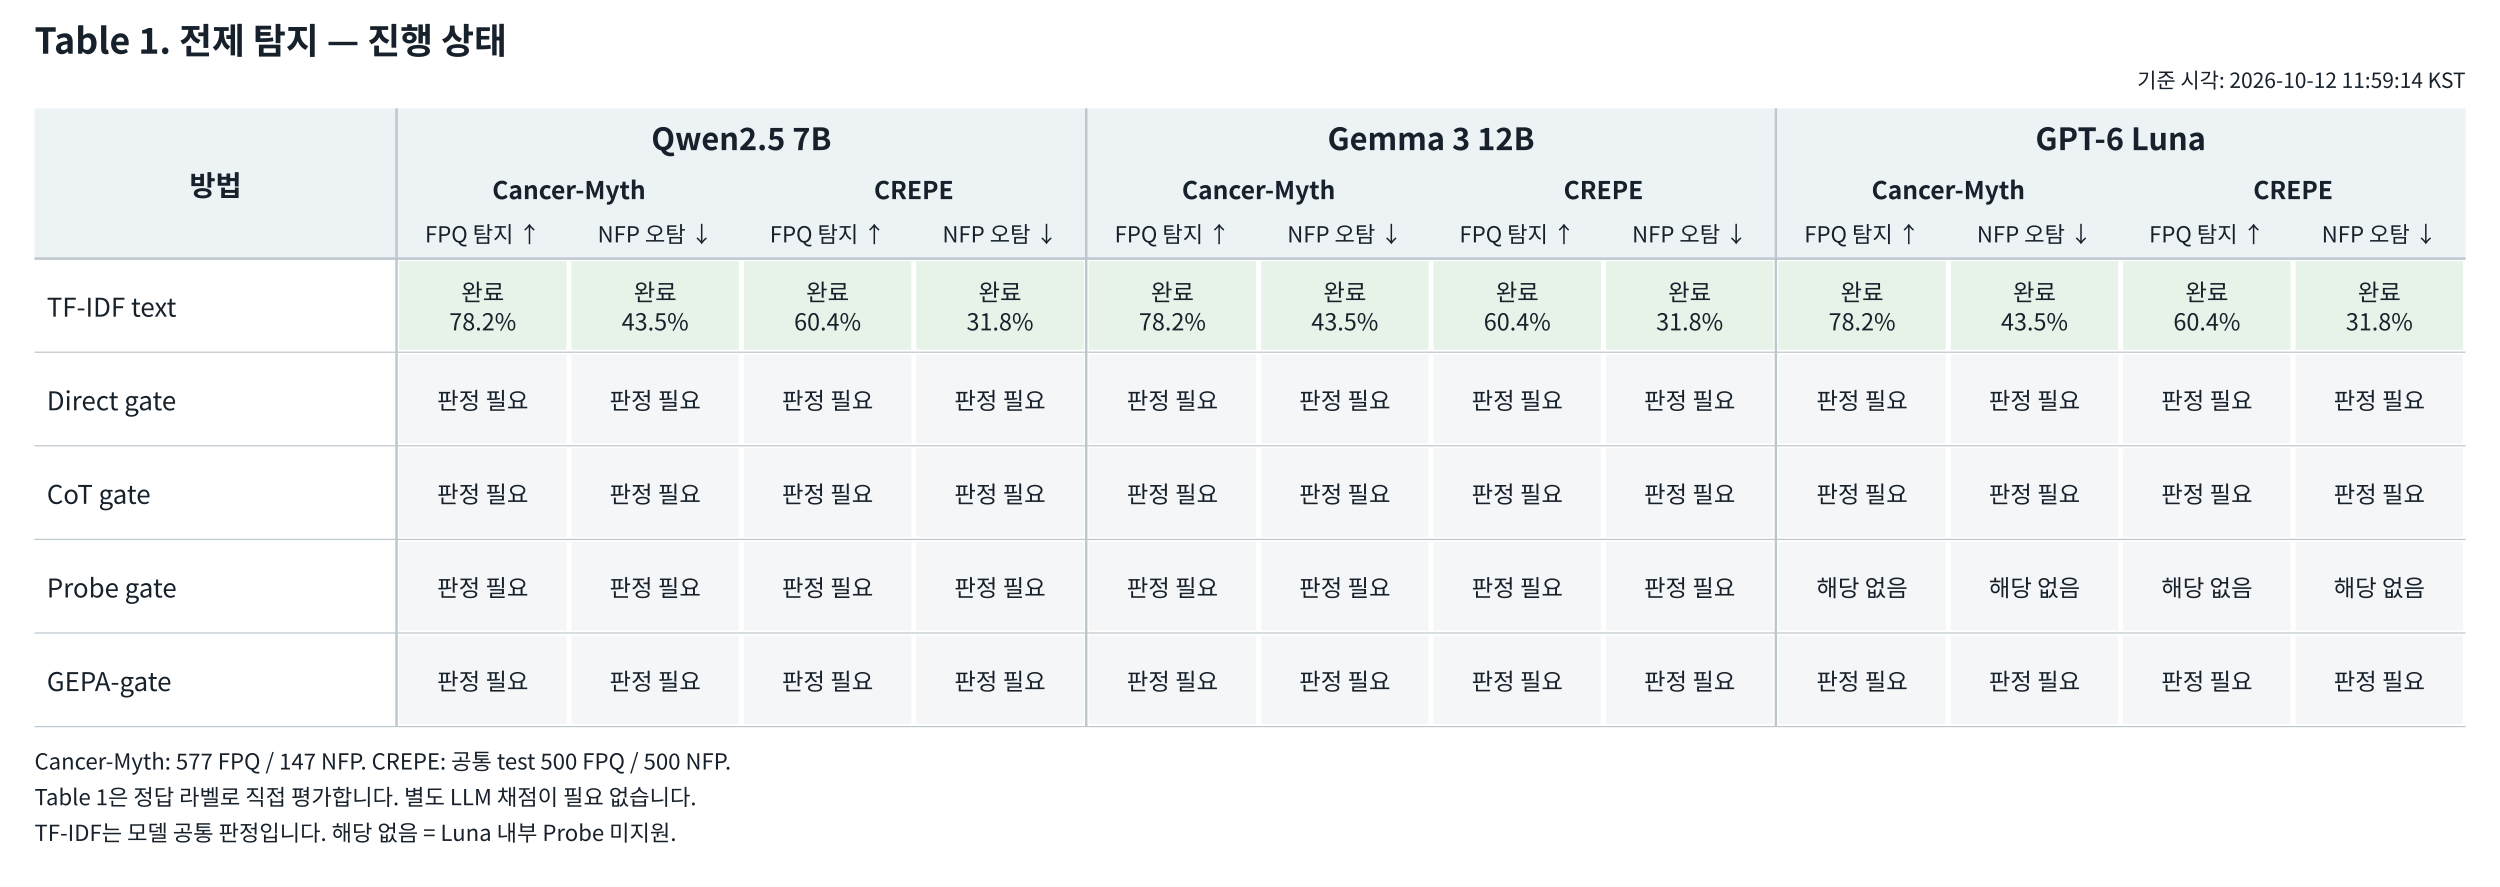
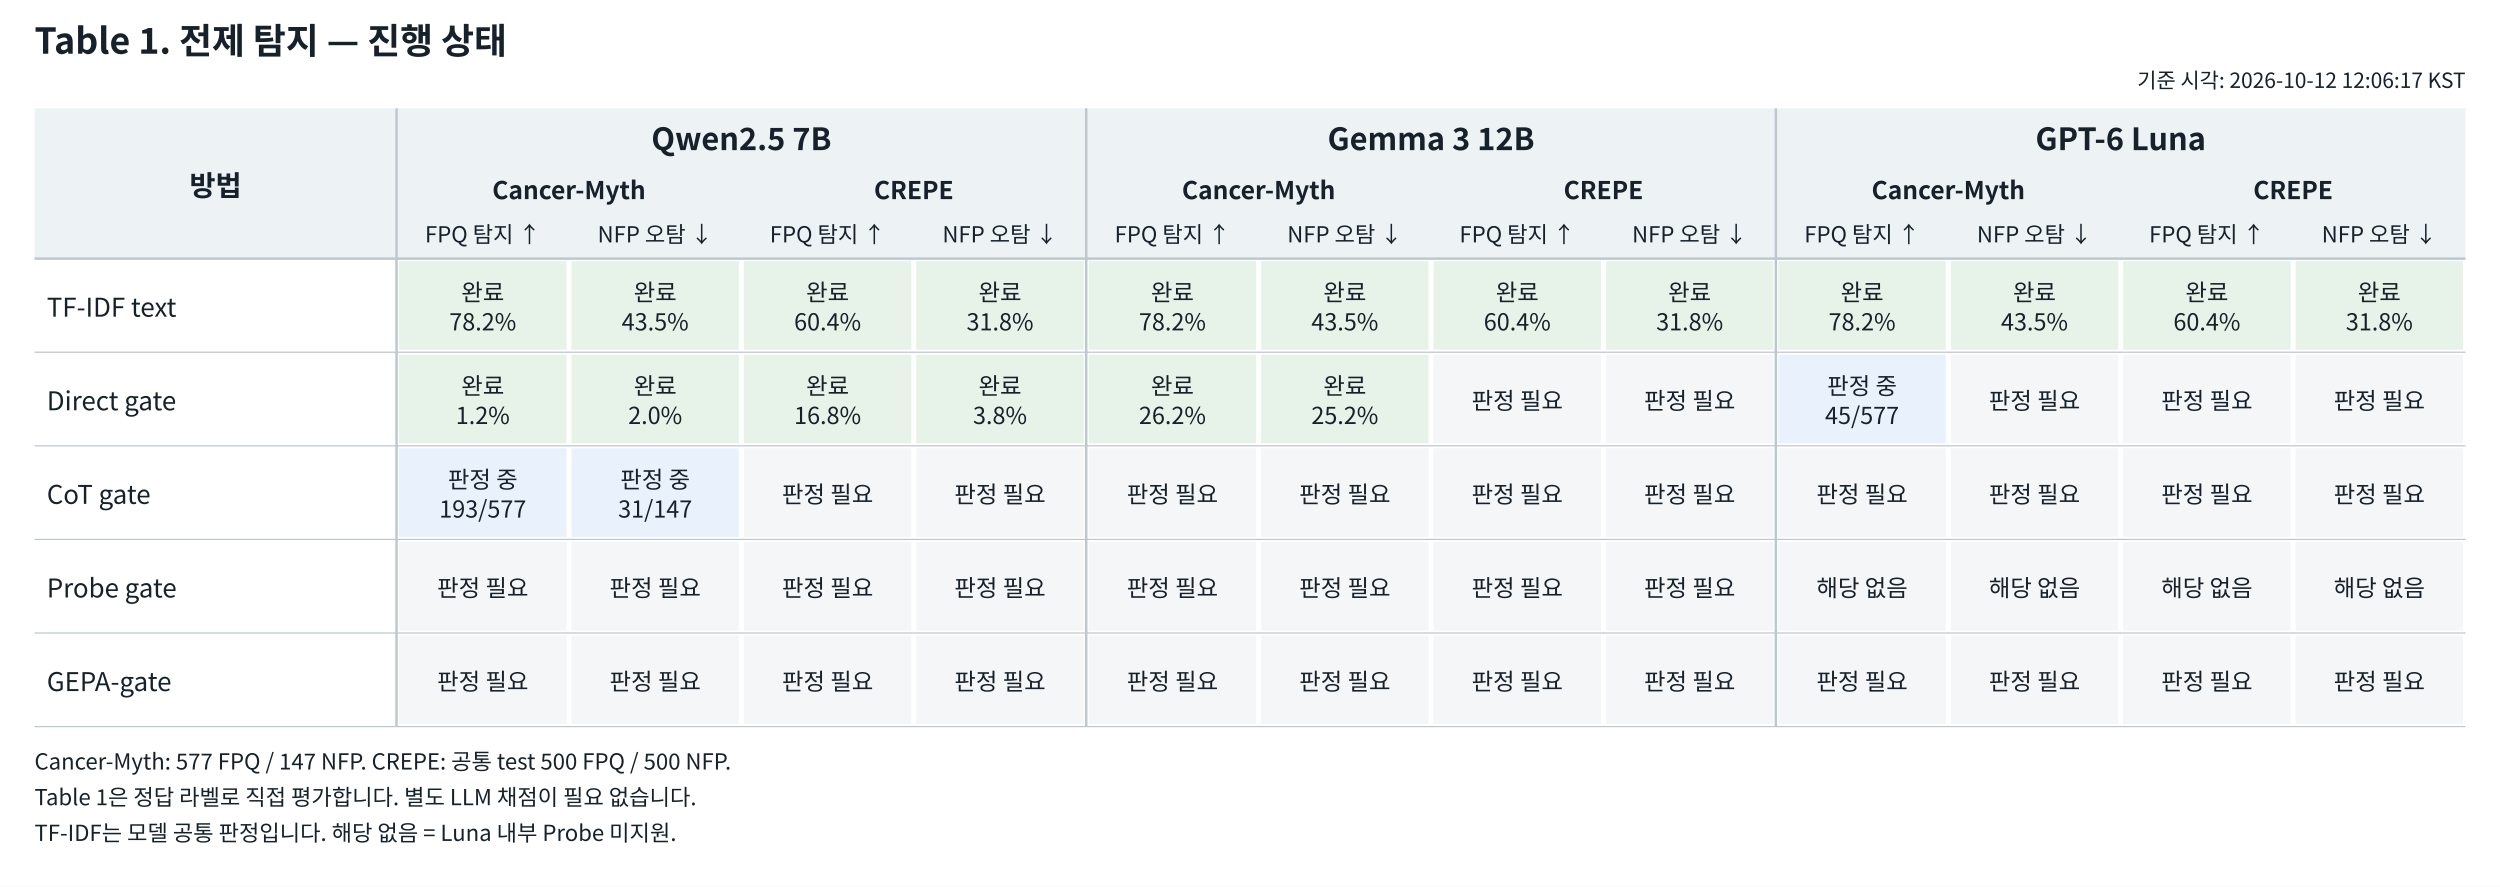
<svg xmlns="http://www.w3.org/2000/svg" width="2030" height="720" viewBox="0 0 2030 720">
  <rect width="100%" height="100%" fill="white" />
  <text x="28" y="31.0" font-family="Noto Sans CJK KR,sans-serif" font-size="29" font-weight="700" text-anchor="start" dominant-baseline="central" fill="#17212b">Table 1. 전제 탐지 — 진행 상태</text>
-   <text x="2002" y="64.0" font-family="Noto Sans CJK KR,sans-serif" font-size="17" font-weight="400" text-anchor="end" dominant-baseline="central" fill="#17212b">기준 시각: 2026-10-12 11:59:14 KST</text>
+   <text x="2002" y="64.0" font-family="Noto Sans CJK KR,sans-serif" font-size="17" font-weight="400" text-anchor="end" dominant-baseline="central" fill="#17212b">기준 시각: 2026-10-12 12:06:17 KST</text>
  <rect x="28" y="88" width="1974" height="122" fill="#edf2f5" />
  <text x="175.0" y="149.0" font-family="Noto Sans CJK KR,sans-serif" font-size="23" font-weight="700" text-anchor="middle" dominant-baseline="central" fill="#17212b">방법</text>
  <text x="602.0" y="111.0" font-family="Noto Sans CJK KR,sans-serif" font-size="25" font-weight="700" text-anchor="middle" dominant-baseline="central" fill="#17212b">Qwen2.5 7B</text>
  <text x="462.0" y="153.0" font-family="Noto Sans CJK KR,sans-serif" font-size="20" font-weight="700" text-anchor="middle" dominant-baseline="central" fill="#17212b">Cancer-Myth</text>
  <text x="392.0" y="189.0" font-family="Noto Sans CJK KR,sans-serif" font-size="18" font-weight="400" text-anchor="middle" dominant-baseline="central" fill="#17212b">FPQ 탐지 ↑</text>
  <text x="532.0" y="189.0" font-family="Noto Sans CJK KR,sans-serif" font-size="18" font-weight="400" text-anchor="middle" dominant-baseline="central" fill="#17212b">NFP 오탐 ↓</text>
  <text x="742.0" y="153.0" font-family="Noto Sans CJK KR,sans-serif" font-size="20" font-weight="700" text-anchor="middle" dominant-baseline="central" fill="#17212b">CREPE</text>
  <text x="672.0" y="189.0" font-family="Noto Sans CJK KR,sans-serif" font-size="18" font-weight="400" text-anchor="middle" dominant-baseline="central" fill="#17212b">FPQ 탐지 ↑</text>
  <text x="812.0" y="189.0" font-family="Noto Sans CJK KR,sans-serif" font-size="18" font-weight="400" text-anchor="middle" dominant-baseline="central" fill="#17212b">NFP 오탐 ↓</text>
  <line x1="322" y1="88" x2="322" y2="590" stroke="#bdc7ce" stroke-width="2" />
  <text x="1162.0" y="111.0" font-family="Noto Sans CJK KR,sans-serif" font-size="25" font-weight="700" text-anchor="middle" dominant-baseline="central" fill="#17212b">Gemma 3 12B</text>
  <text x="1022.0" y="153.0" font-family="Noto Sans CJK KR,sans-serif" font-size="20" font-weight="700" text-anchor="middle" dominant-baseline="central" fill="#17212b">Cancer-Myth</text>
  <text x="952.0" y="189.0" font-family="Noto Sans CJK KR,sans-serif" font-size="18" font-weight="400" text-anchor="middle" dominant-baseline="central" fill="#17212b">FPQ 탐지 ↑</text>
  <text x="1092.0" y="189.0" font-family="Noto Sans CJK KR,sans-serif" font-size="18" font-weight="400" text-anchor="middle" dominant-baseline="central" fill="#17212b">NFP 오탐 ↓</text>
  <text x="1302.0" y="153.0" font-family="Noto Sans CJK KR,sans-serif" font-size="20" font-weight="700" text-anchor="middle" dominant-baseline="central" fill="#17212b">CREPE</text>
  <text x="1232.0" y="189.0" font-family="Noto Sans CJK KR,sans-serif" font-size="18" font-weight="400" text-anchor="middle" dominant-baseline="central" fill="#17212b">FPQ 탐지 ↑</text>
  <text x="1372.0" y="189.0" font-family="Noto Sans CJK KR,sans-serif" font-size="18" font-weight="400" text-anchor="middle" dominant-baseline="central" fill="#17212b">NFP 오탐 ↓</text>
  <line x1="882" y1="88" x2="882" y2="590" stroke="#bdc7ce" stroke-width="2" />
  <text x="1722.0" y="111.0" font-family="Noto Sans CJK KR,sans-serif" font-size="25" font-weight="700" text-anchor="middle" dominant-baseline="central" fill="#17212b">GPT-6 Luna</text>
  <text x="1582.0" y="153.0" font-family="Noto Sans CJK KR,sans-serif" font-size="20" font-weight="700" text-anchor="middle" dominant-baseline="central" fill="#17212b">Cancer-Myth</text>
  <text x="1512.0" y="189.0" font-family="Noto Sans CJK KR,sans-serif" font-size="18" font-weight="400" text-anchor="middle" dominant-baseline="central" fill="#17212b">FPQ 탐지 ↑</text>
  <text x="1652.0" y="189.0" font-family="Noto Sans CJK KR,sans-serif" font-size="18" font-weight="400" text-anchor="middle" dominant-baseline="central" fill="#17212b">NFP 오탐 ↓</text>
  <text x="1862.0" y="153.0" font-family="Noto Sans CJK KR,sans-serif" font-size="20" font-weight="700" text-anchor="middle" dominant-baseline="central" fill="#17212b">CREPE</text>
  <text x="1792.0" y="189.0" font-family="Noto Sans CJK KR,sans-serif" font-size="18" font-weight="400" text-anchor="middle" dominant-baseline="central" fill="#17212b">FPQ 탐지 ↑</text>
  <text x="1932.0" y="189.0" font-family="Noto Sans CJK KR,sans-serif" font-size="18" font-weight="400" text-anchor="middle" dominant-baseline="central" fill="#17212b">NFP 오탐 ↓</text>
  <line x1="1442" y1="88" x2="1442" y2="590" stroke="#bdc7ce" stroke-width="2" />
  <line x1="28" y1="210" x2="2002" y2="210" stroke="#bdc7ce" stroke-width="2" />
  <text x="38" y="248.0" font-family="Noto Sans CJK KR,sans-serif" font-size="21" font-weight="400" text-anchor="start" dominant-baseline="central" fill="#17212b">TF-IDF text</text>
  <rect x="324" y="212" width="136" height="72" fill="#e7f3e8" />
  <text x="392.0" y="236.0" font-family="Noto Sans CJK KR,sans-serif" font-size="19" font-weight="400" text-anchor="middle" dominant-baseline="central" fill="#17212b">완료</text>
  <text x="392.0" y="260.0" font-family="Noto Sans CJK KR,sans-serif" font-size="19" font-weight="400" text-anchor="middle" dominant-baseline="central" fill="#17212b">78.2%</text>
  <rect x="464" y="212" width="136" height="72" fill="#e7f3e8" />
  <text x="532.0" y="236.0" font-family="Noto Sans CJK KR,sans-serif" font-size="19" font-weight="400" text-anchor="middle" dominant-baseline="central" fill="#17212b">완료</text>
  <text x="532.0" y="260.0" font-family="Noto Sans CJK KR,sans-serif" font-size="19" font-weight="400" text-anchor="middle" dominant-baseline="central" fill="#17212b">43.5%</text>
  <rect x="604" y="212" width="136" height="72" fill="#e7f3e8" />
  <text x="672.0" y="236.0" font-family="Noto Sans CJK KR,sans-serif" font-size="19" font-weight="400" text-anchor="middle" dominant-baseline="central" fill="#17212b">완료</text>
  <text x="672.0" y="260.0" font-family="Noto Sans CJK KR,sans-serif" font-size="19" font-weight="400" text-anchor="middle" dominant-baseline="central" fill="#17212b">60.4%</text>
  <rect x="744" y="212" width="136" height="72" fill="#e7f3e8" />
  <text x="812.0" y="236.0" font-family="Noto Sans CJK KR,sans-serif" font-size="19" font-weight="400" text-anchor="middle" dominant-baseline="central" fill="#17212b">완료</text>
  <text x="812.0" y="260.0" font-family="Noto Sans CJK KR,sans-serif" font-size="19" font-weight="400" text-anchor="middle" dominant-baseline="central" fill="#17212b">31.8%</text>
  <rect x="884" y="212" width="136" height="72" fill="#e7f3e8" />
  <text x="952.0" y="236.0" font-family="Noto Sans CJK KR,sans-serif" font-size="19" font-weight="400" text-anchor="middle" dominant-baseline="central" fill="#17212b">완료</text>
  <text x="952.0" y="260.0" font-family="Noto Sans CJK KR,sans-serif" font-size="19" font-weight="400" text-anchor="middle" dominant-baseline="central" fill="#17212b">78.2%</text>
  <rect x="1024" y="212" width="136" height="72" fill="#e7f3e8" />
  <text x="1092.0" y="236.0" font-family="Noto Sans CJK KR,sans-serif" font-size="19" font-weight="400" text-anchor="middle" dominant-baseline="central" fill="#17212b">완료</text>
  <text x="1092.0" y="260.0" font-family="Noto Sans CJK KR,sans-serif" font-size="19" font-weight="400" text-anchor="middle" dominant-baseline="central" fill="#17212b">43.5%</text>
  <rect x="1164" y="212" width="136" height="72" fill="#e7f3e8" />
  <text x="1232.0" y="236.0" font-family="Noto Sans CJK KR,sans-serif" font-size="19" font-weight="400" text-anchor="middle" dominant-baseline="central" fill="#17212b">완료</text>
  <text x="1232.0" y="260.0" font-family="Noto Sans CJK KR,sans-serif" font-size="19" font-weight="400" text-anchor="middle" dominant-baseline="central" fill="#17212b">60.4%</text>
  <rect x="1304" y="212" width="136" height="72" fill="#e7f3e8" />
  <text x="1372.0" y="236.0" font-family="Noto Sans CJK KR,sans-serif" font-size="19" font-weight="400" text-anchor="middle" dominant-baseline="central" fill="#17212b">완료</text>
  <text x="1372.0" y="260.0" font-family="Noto Sans CJK KR,sans-serif" font-size="19" font-weight="400" text-anchor="middle" dominant-baseline="central" fill="#17212b">31.8%</text>
  <rect x="1444" y="212" width="136" height="72" fill="#e7f3e8" />
  <text x="1512.0" y="236.0" font-family="Noto Sans CJK KR,sans-serif" font-size="19" font-weight="400" text-anchor="middle" dominant-baseline="central" fill="#17212b">완료</text>
  <text x="1512.0" y="260.0" font-family="Noto Sans CJK KR,sans-serif" font-size="19" font-weight="400" text-anchor="middle" dominant-baseline="central" fill="#17212b">78.2%</text>
  <rect x="1584" y="212" width="136" height="72" fill="#e7f3e8" />
  <text x="1652.0" y="236.0" font-family="Noto Sans CJK KR,sans-serif" font-size="19" font-weight="400" text-anchor="middle" dominant-baseline="central" fill="#17212b">완료</text>
  <text x="1652.0" y="260.0" font-family="Noto Sans CJK KR,sans-serif" font-size="19" font-weight="400" text-anchor="middle" dominant-baseline="central" fill="#17212b">43.5%</text>
  <rect x="1724" y="212" width="136" height="72" fill="#e7f3e8" />
  <text x="1792.0" y="236.0" font-family="Noto Sans CJK KR,sans-serif" font-size="19" font-weight="400" text-anchor="middle" dominant-baseline="central" fill="#17212b">완료</text>
  <text x="1792.0" y="260.0" font-family="Noto Sans CJK KR,sans-serif" font-size="19" font-weight="400" text-anchor="middle" dominant-baseline="central" fill="#17212b">60.4%</text>
  <rect x="1864" y="212" width="136" height="72" fill="#e7f3e8" />
  <text x="1932.0" y="236.0" font-family="Noto Sans CJK KR,sans-serif" font-size="19" font-weight="400" text-anchor="middle" dominant-baseline="central" fill="#17212b">완료</text>
  <text x="1932.0" y="260.0" font-family="Noto Sans CJK KR,sans-serif" font-size="19" font-weight="400" text-anchor="middle" dominant-baseline="central" fill="#17212b">31.8%</text>
  <line x1="28" y1="286" x2="2002" y2="286" stroke="#bdc7ce" stroke-width="1" />
  <text x="38" y="324.0" font-family="Noto Sans CJK KR,sans-serif" font-size="21" font-weight="400" text-anchor="start" dominant-baseline="central" fill="#17212b">Direct gate</text>
-   <rect x="324" y="288" width="136" height="72" fill="#f5f6f7" />
-   <text x="392.0" y="324.0" font-family="Noto Sans CJK KR,sans-serif" font-size="19" font-weight="400" text-anchor="middle" dominant-baseline="central" fill="#17212b">판정 필요</text>
-   <rect x="464" y="288" width="136" height="72" fill="#f5f6f7" />
-   <text x="532.0" y="324.0" font-family="Noto Sans CJK KR,sans-serif" font-size="19" font-weight="400" text-anchor="middle" dominant-baseline="central" fill="#17212b">판정 필요</text>
-   <rect x="604" y="288" width="136" height="72" fill="#f5f6f7" />
-   <text x="672.0" y="324.0" font-family="Noto Sans CJK KR,sans-serif" font-size="19" font-weight="400" text-anchor="middle" dominant-baseline="central" fill="#17212b">판정 필요</text>
-   <rect x="744" y="288" width="136" height="72" fill="#f5f6f7" />
-   <text x="812.0" y="324.0" font-family="Noto Sans CJK KR,sans-serif" font-size="19" font-weight="400" text-anchor="middle" dominant-baseline="central" fill="#17212b">판정 필요</text>
-   <rect x="884" y="288" width="136" height="72" fill="#f5f6f7" />
-   <text x="952.0" y="324.0" font-family="Noto Sans CJK KR,sans-serif" font-size="19" font-weight="400" text-anchor="middle" dominant-baseline="central" fill="#17212b">판정 필요</text>
-   <rect x="1024" y="288" width="136" height="72" fill="#f5f6f7" />
-   <text x="1092.0" y="324.0" font-family="Noto Sans CJK KR,sans-serif" font-size="19" font-weight="400" text-anchor="middle" dominant-baseline="central" fill="#17212b">판정 필요</text>
+   <rect x="324" y="288" width="136" height="72" fill="#e7f3e8" />
+   <text x="392.0" y="312.0" font-family="Noto Sans CJK KR,sans-serif" font-size="19" font-weight="400" text-anchor="middle" dominant-baseline="central" fill="#17212b">완료</text>
+   <text x="392.0" y="336.0" font-family="Noto Sans CJK KR,sans-serif" font-size="19" font-weight="400" text-anchor="middle" dominant-baseline="central" fill="#17212b">1.2%</text>
+   <rect x="464" y="288" width="136" height="72" fill="#e7f3e8" />
+   <text x="532.0" y="312.0" font-family="Noto Sans CJK KR,sans-serif" font-size="19" font-weight="400" text-anchor="middle" dominant-baseline="central" fill="#17212b">완료</text>
+   <text x="532.0" y="336.0" font-family="Noto Sans CJK KR,sans-serif" font-size="19" font-weight="400" text-anchor="middle" dominant-baseline="central" fill="#17212b">2.0%</text>
+   <rect x="604" y="288" width="136" height="72" fill="#e7f3e8" />
+   <text x="672.0" y="312.0" font-family="Noto Sans CJK KR,sans-serif" font-size="19" font-weight="400" text-anchor="middle" dominant-baseline="central" fill="#17212b">완료</text>
+   <text x="672.0" y="336.0" font-family="Noto Sans CJK KR,sans-serif" font-size="19" font-weight="400" text-anchor="middle" dominant-baseline="central" fill="#17212b">16.8%</text>
+   <rect x="744" y="288" width="136" height="72" fill="#e7f3e8" />
+   <text x="812.0" y="312.0" font-family="Noto Sans CJK KR,sans-serif" font-size="19" font-weight="400" text-anchor="middle" dominant-baseline="central" fill="#17212b">완료</text>
+   <text x="812.0" y="336.0" font-family="Noto Sans CJK KR,sans-serif" font-size="19" font-weight="400" text-anchor="middle" dominant-baseline="central" fill="#17212b">3.8%</text>
+   <rect x="884" y="288" width="136" height="72" fill="#e7f3e8" />
+   <text x="952.0" y="312.0" font-family="Noto Sans CJK KR,sans-serif" font-size="19" font-weight="400" text-anchor="middle" dominant-baseline="central" fill="#17212b">완료</text>
+   <text x="952.0" y="336.0" font-family="Noto Sans CJK KR,sans-serif" font-size="19" font-weight="400" text-anchor="middle" dominant-baseline="central" fill="#17212b">26.2%</text>
+   <rect x="1024" y="288" width="136" height="72" fill="#e7f3e8" />
+   <text x="1092.0" y="312.0" font-family="Noto Sans CJK KR,sans-serif" font-size="19" font-weight="400" text-anchor="middle" dominant-baseline="central" fill="#17212b">완료</text>
+   <text x="1092.0" y="336.0" font-family="Noto Sans CJK KR,sans-serif" font-size="19" font-weight="400" text-anchor="middle" dominant-baseline="central" fill="#17212b">25.2%</text>
  <rect x="1164" y="288" width="136" height="72" fill="#f5f6f7" />
  <text x="1232.0" y="324.0" font-family="Noto Sans CJK KR,sans-serif" font-size="19" font-weight="400" text-anchor="middle" dominant-baseline="central" fill="#17212b">판정 필요</text>
  <rect x="1304" y="288" width="136" height="72" fill="#f5f6f7" />
  <text x="1372.0" y="324.0" font-family="Noto Sans CJK KR,sans-serif" font-size="19" font-weight="400" text-anchor="middle" dominant-baseline="central" fill="#17212b">판정 필요</text>
-   <rect x="1444" y="288" width="136" height="72" fill="#f5f6f7" />
-   <text x="1512.0" y="324.0" font-family="Noto Sans CJK KR,sans-serif" font-size="19" font-weight="400" text-anchor="middle" dominant-baseline="central" fill="#17212b">판정 필요</text>
+   <rect x="1444" y="288" width="136" height="72" fill="#e9f2fc" />
+   <text x="1512.0" y="312.0" font-family="Noto Sans CJK KR,sans-serif" font-size="19" font-weight="400" text-anchor="middle" dominant-baseline="central" fill="#17212b">판정 중</text>
+   <text x="1512.0" y="336.0" font-family="Noto Sans CJK KR,sans-serif" font-size="19" font-weight="400" text-anchor="middle" dominant-baseline="central" fill="#17212b">45/577</text>
  <rect x="1584" y="288" width="136" height="72" fill="#f5f6f7" />
  <text x="1652.0" y="324.0" font-family="Noto Sans CJK KR,sans-serif" font-size="19" font-weight="400" text-anchor="middle" dominant-baseline="central" fill="#17212b">판정 필요</text>
  <rect x="1724" y="288" width="136" height="72" fill="#f5f6f7" />
  <text x="1792.0" y="324.0" font-family="Noto Sans CJK KR,sans-serif" font-size="19" font-weight="400" text-anchor="middle" dominant-baseline="central" fill="#17212b">판정 필요</text>
  <rect x="1864" y="288" width="136" height="72" fill="#f5f6f7" />
  <text x="1932.0" y="324.0" font-family="Noto Sans CJK KR,sans-serif" font-size="19" font-weight="400" text-anchor="middle" dominant-baseline="central" fill="#17212b">판정 필요</text>
  <line x1="28" y1="362" x2="2002" y2="362" stroke="#bdc7ce" stroke-width="1" />
  <text x="38" y="400.0" font-family="Noto Sans CJK KR,sans-serif" font-size="21" font-weight="400" text-anchor="start" dominant-baseline="central" fill="#17212b">CoT gate</text>
-   <rect x="324" y="364" width="136" height="72" fill="#f5f6f7" />
-   <text x="392.0" y="400.0" font-family="Noto Sans CJK KR,sans-serif" font-size="19" font-weight="400" text-anchor="middle" dominant-baseline="central" fill="#17212b">판정 필요</text>
-   <rect x="464" y="364" width="136" height="72" fill="#f5f6f7" />
-   <text x="532.0" y="400.0" font-family="Noto Sans CJK KR,sans-serif" font-size="19" font-weight="400" text-anchor="middle" dominant-baseline="central" fill="#17212b">판정 필요</text>
+   <rect x="324" y="364" width="136" height="72" fill="#e9f2fc" />
+   <text x="392.0" y="388.0" font-family="Noto Sans CJK KR,sans-serif" font-size="19" font-weight="400" text-anchor="middle" dominant-baseline="central" fill="#17212b">판정 중</text>
+   <text x="392.0" y="412.0" font-family="Noto Sans CJK KR,sans-serif" font-size="19" font-weight="400" text-anchor="middle" dominant-baseline="central" fill="#17212b">193/577</text>
+   <rect x="464" y="364" width="136" height="72" fill="#e9f2fc" />
+   <text x="532.0" y="388.0" font-family="Noto Sans CJK KR,sans-serif" font-size="19" font-weight="400" text-anchor="middle" dominant-baseline="central" fill="#17212b">판정 중</text>
+   <text x="532.0" y="412.0" font-family="Noto Sans CJK KR,sans-serif" font-size="19" font-weight="400" text-anchor="middle" dominant-baseline="central" fill="#17212b">31/147</text>
  <rect x="604" y="364" width="136" height="72" fill="#f5f6f7" />
  <text x="672.0" y="400.0" font-family="Noto Sans CJK KR,sans-serif" font-size="19" font-weight="400" text-anchor="middle" dominant-baseline="central" fill="#17212b">판정 필요</text>
  <rect x="744" y="364" width="136" height="72" fill="#f5f6f7" />
  <text x="812.0" y="400.0" font-family="Noto Sans CJK KR,sans-serif" font-size="19" font-weight="400" text-anchor="middle" dominant-baseline="central" fill="#17212b">판정 필요</text>
  <rect x="884" y="364" width="136" height="72" fill="#f5f6f7" />
  <text x="952.0" y="400.0" font-family="Noto Sans CJK KR,sans-serif" font-size="19" font-weight="400" text-anchor="middle" dominant-baseline="central" fill="#17212b">판정 필요</text>
  <rect x="1024" y="364" width="136" height="72" fill="#f5f6f7" />
  <text x="1092.0" y="400.0" font-family="Noto Sans CJK KR,sans-serif" font-size="19" font-weight="400" text-anchor="middle" dominant-baseline="central" fill="#17212b">판정 필요</text>
  <rect x="1164" y="364" width="136" height="72" fill="#f5f6f7" />
  <text x="1232.0" y="400.0" font-family="Noto Sans CJK KR,sans-serif" font-size="19" font-weight="400" text-anchor="middle" dominant-baseline="central" fill="#17212b">판정 필요</text>
  <rect x="1304" y="364" width="136" height="72" fill="#f5f6f7" />
  <text x="1372.0" y="400.0" font-family="Noto Sans CJK KR,sans-serif" font-size="19" font-weight="400" text-anchor="middle" dominant-baseline="central" fill="#17212b">판정 필요</text>
  <rect x="1444" y="364" width="136" height="72" fill="#f5f6f7" />
  <text x="1512.0" y="400.0" font-family="Noto Sans CJK KR,sans-serif" font-size="19" font-weight="400" text-anchor="middle" dominant-baseline="central" fill="#17212b">판정 필요</text>
  <rect x="1584" y="364" width="136" height="72" fill="#f5f6f7" />
  <text x="1652.0" y="400.0" font-family="Noto Sans CJK KR,sans-serif" font-size="19" font-weight="400" text-anchor="middle" dominant-baseline="central" fill="#17212b">판정 필요</text>
  <rect x="1724" y="364" width="136" height="72" fill="#f5f6f7" />
  <text x="1792.0" y="400.0" font-family="Noto Sans CJK KR,sans-serif" font-size="19" font-weight="400" text-anchor="middle" dominant-baseline="central" fill="#17212b">판정 필요</text>
  <rect x="1864" y="364" width="136" height="72" fill="#f5f6f7" />
  <text x="1932.0" y="400.0" font-family="Noto Sans CJK KR,sans-serif" font-size="19" font-weight="400" text-anchor="middle" dominant-baseline="central" fill="#17212b">판정 필요</text>
  <line x1="28" y1="438" x2="2002" y2="438" stroke="#bdc7ce" stroke-width="1" />
  <text x="38" y="476.0" font-family="Noto Sans CJK KR,sans-serif" font-size="21" font-weight="400" text-anchor="start" dominant-baseline="central" fill="#17212b">Probe gate</text>
  <rect x="324" y="440" width="136" height="72" fill="#f5f6f7" />
  <text x="392.0" y="476.0" font-family="Noto Sans CJK KR,sans-serif" font-size="19" font-weight="400" text-anchor="middle" dominant-baseline="central" fill="#17212b">판정 필요</text>
  <rect x="464" y="440" width="136" height="72" fill="#f5f6f7" />
  <text x="532.0" y="476.0" font-family="Noto Sans CJK KR,sans-serif" font-size="19" font-weight="400" text-anchor="middle" dominant-baseline="central" fill="#17212b">판정 필요</text>
  <rect x="604" y="440" width="136" height="72" fill="#f5f6f7" />
  <text x="672.0" y="476.0" font-family="Noto Sans CJK KR,sans-serif" font-size="19" font-weight="400" text-anchor="middle" dominant-baseline="central" fill="#17212b">판정 필요</text>
  <rect x="744" y="440" width="136" height="72" fill="#f5f6f7" />
  <text x="812.0" y="476.0" font-family="Noto Sans CJK KR,sans-serif" font-size="19" font-weight="400" text-anchor="middle" dominant-baseline="central" fill="#17212b">판정 필요</text>
  <rect x="884" y="440" width="136" height="72" fill="#f5f6f7" />
  <text x="952.0" y="476.0" font-family="Noto Sans CJK KR,sans-serif" font-size="19" font-weight="400" text-anchor="middle" dominant-baseline="central" fill="#17212b">판정 필요</text>
  <rect x="1024" y="440" width="136" height="72" fill="#f5f6f7" />
  <text x="1092.0" y="476.0" font-family="Noto Sans CJK KR,sans-serif" font-size="19" font-weight="400" text-anchor="middle" dominant-baseline="central" fill="#17212b">판정 필요</text>
  <rect x="1164" y="440" width="136" height="72" fill="#f5f6f7" />
  <text x="1232.0" y="476.0" font-family="Noto Sans CJK KR,sans-serif" font-size="19" font-weight="400" text-anchor="middle" dominant-baseline="central" fill="#17212b">판정 필요</text>
  <rect x="1304" y="440" width="136" height="72" fill="#f5f6f7" />
  <text x="1372.0" y="476.0" font-family="Noto Sans CJK KR,sans-serif" font-size="19" font-weight="400" text-anchor="middle" dominant-baseline="central" fill="#17212b">판정 필요</text>
  <rect x="1444" y="440" width="136" height="72" fill="#f5f6f7" />
  <text x="1512.0" y="476.0" font-family="Noto Sans CJK KR,sans-serif" font-size="19" font-weight="400" text-anchor="middle" dominant-baseline="central" fill="#17212b">해당 없음</text>
  <rect x="1584" y="440" width="136" height="72" fill="#f5f6f7" />
  <text x="1652.0" y="476.0" font-family="Noto Sans CJK KR,sans-serif" font-size="19" font-weight="400" text-anchor="middle" dominant-baseline="central" fill="#17212b">해당 없음</text>
  <rect x="1724" y="440" width="136" height="72" fill="#f5f6f7" />
  <text x="1792.0" y="476.0" font-family="Noto Sans CJK KR,sans-serif" font-size="19" font-weight="400" text-anchor="middle" dominant-baseline="central" fill="#17212b">해당 없음</text>
  <rect x="1864" y="440" width="136" height="72" fill="#f5f6f7" />
  <text x="1932.0" y="476.0" font-family="Noto Sans CJK KR,sans-serif" font-size="19" font-weight="400" text-anchor="middle" dominant-baseline="central" fill="#17212b">해당 없음</text>
  <line x1="28" y1="514" x2="2002" y2="514" stroke="#bdc7ce" stroke-width="1" />
  <text x="38" y="552.0" font-family="Noto Sans CJK KR,sans-serif" font-size="21" font-weight="400" text-anchor="start" dominant-baseline="central" fill="#17212b">GEPA-gate</text>
  <rect x="324" y="516" width="136" height="72" fill="#f5f6f7" />
  <text x="392.0" y="552.0" font-family="Noto Sans CJK KR,sans-serif" font-size="19" font-weight="400" text-anchor="middle" dominant-baseline="central" fill="#17212b">판정 필요</text>
  <rect x="464" y="516" width="136" height="72" fill="#f5f6f7" />
  <text x="532.0" y="552.0" font-family="Noto Sans CJK KR,sans-serif" font-size="19" font-weight="400" text-anchor="middle" dominant-baseline="central" fill="#17212b">판정 필요</text>
  <rect x="604" y="516" width="136" height="72" fill="#f5f6f7" />
  <text x="672.0" y="552.0" font-family="Noto Sans CJK KR,sans-serif" font-size="19" font-weight="400" text-anchor="middle" dominant-baseline="central" fill="#17212b">판정 필요</text>
  <rect x="744" y="516" width="136" height="72" fill="#f5f6f7" />
  <text x="812.0" y="552.0" font-family="Noto Sans CJK KR,sans-serif" font-size="19" font-weight="400" text-anchor="middle" dominant-baseline="central" fill="#17212b">판정 필요</text>
  <rect x="884" y="516" width="136" height="72" fill="#f5f6f7" />
  <text x="952.0" y="552.0" font-family="Noto Sans CJK KR,sans-serif" font-size="19" font-weight="400" text-anchor="middle" dominant-baseline="central" fill="#17212b">판정 필요</text>
  <rect x="1024" y="516" width="136" height="72" fill="#f5f6f7" />
  <text x="1092.0" y="552.0" font-family="Noto Sans CJK KR,sans-serif" font-size="19" font-weight="400" text-anchor="middle" dominant-baseline="central" fill="#17212b">판정 필요</text>
  <rect x="1164" y="516" width="136" height="72" fill="#f5f6f7" />
  <text x="1232.0" y="552.0" font-family="Noto Sans CJK KR,sans-serif" font-size="19" font-weight="400" text-anchor="middle" dominant-baseline="central" fill="#17212b">판정 필요</text>
  <rect x="1304" y="516" width="136" height="72" fill="#f5f6f7" />
  <text x="1372.0" y="552.0" font-family="Noto Sans CJK KR,sans-serif" font-size="19" font-weight="400" text-anchor="middle" dominant-baseline="central" fill="#17212b">판정 필요</text>
  <rect x="1444" y="516" width="136" height="72" fill="#f5f6f7" />
  <text x="1512.0" y="552.0" font-family="Noto Sans CJK KR,sans-serif" font-size="19" font-weight="400" text-anchor="middle" dominant-baseline="central" fill="#17212b">판정 필요</text>
  <rect x="1584" y="516" width="136" height="72" fill="#f5f6f7" />
  <text x="1652.0" y="552.0" font-family="Noto Sans CJK KR,sans-serif" font-size="19" font-weight="400" text-anchor="middle" dominant-baseline="central" fill="#17212b">판정 필요</text>
  <rect x="1724" y="516" width="136" height="72" fill="#f5f6f7" />
  <text x="1792.0" y="552.0" font-family="Noto Sans CJK KR,sans-serif" font-size="19" font-weight="400" text-anchor="middle" dominant-baseline="central" fill="#17212b">판정 필요</text>
  <rect x="1864" y="516" width="136" height="72" fill="#f5f6f7" />
  <text x="1932.0" y="552.0" font-family="Noto Sans CJK KR,sans-serif" font-size="19" font-weight="400" text-anchor="middle" dominant-baseline="central" fill="#17212b">판정 필요</text>
  <line x1="28" y1="590" x2="2002" y2="590" stroke="#bdc7ce" stroke-width="1" />
  <text x="28" y="617.0" font-family="Noto Sans CJK KR,sans-serif" font-size="18" font-weight="400" text-anchor="start" dominant-baseline="central" fill="#17212b">Cancer-Myth: 577 FPQ / 147 NFP. CREPE: 공통 test 500 FPQ / 500 NFP.</text>
  <text x="28" y="646.0" font-family="Noto Sans CJK KR,sans-serif" font-size="18" font-weight="400" text-anchor="start" dominant-baseline="central" fill="#17212b">Table 1은 정답 라벨로 직접 평가합니다. 별도 LLM 채점이 필요 없습니다.</text>
  <text x="28" y="675.0" font-family="Noto Sans CJK KR,sans-serif" font-size="18" font-weight="400" text-anchor="start" dominant-baseline="central" fill="#17212b">TF-IDF는 모델 공통 판정입니다. 해당 없음 = Luna 내부 Probe 미지원.</text>
</svg>
